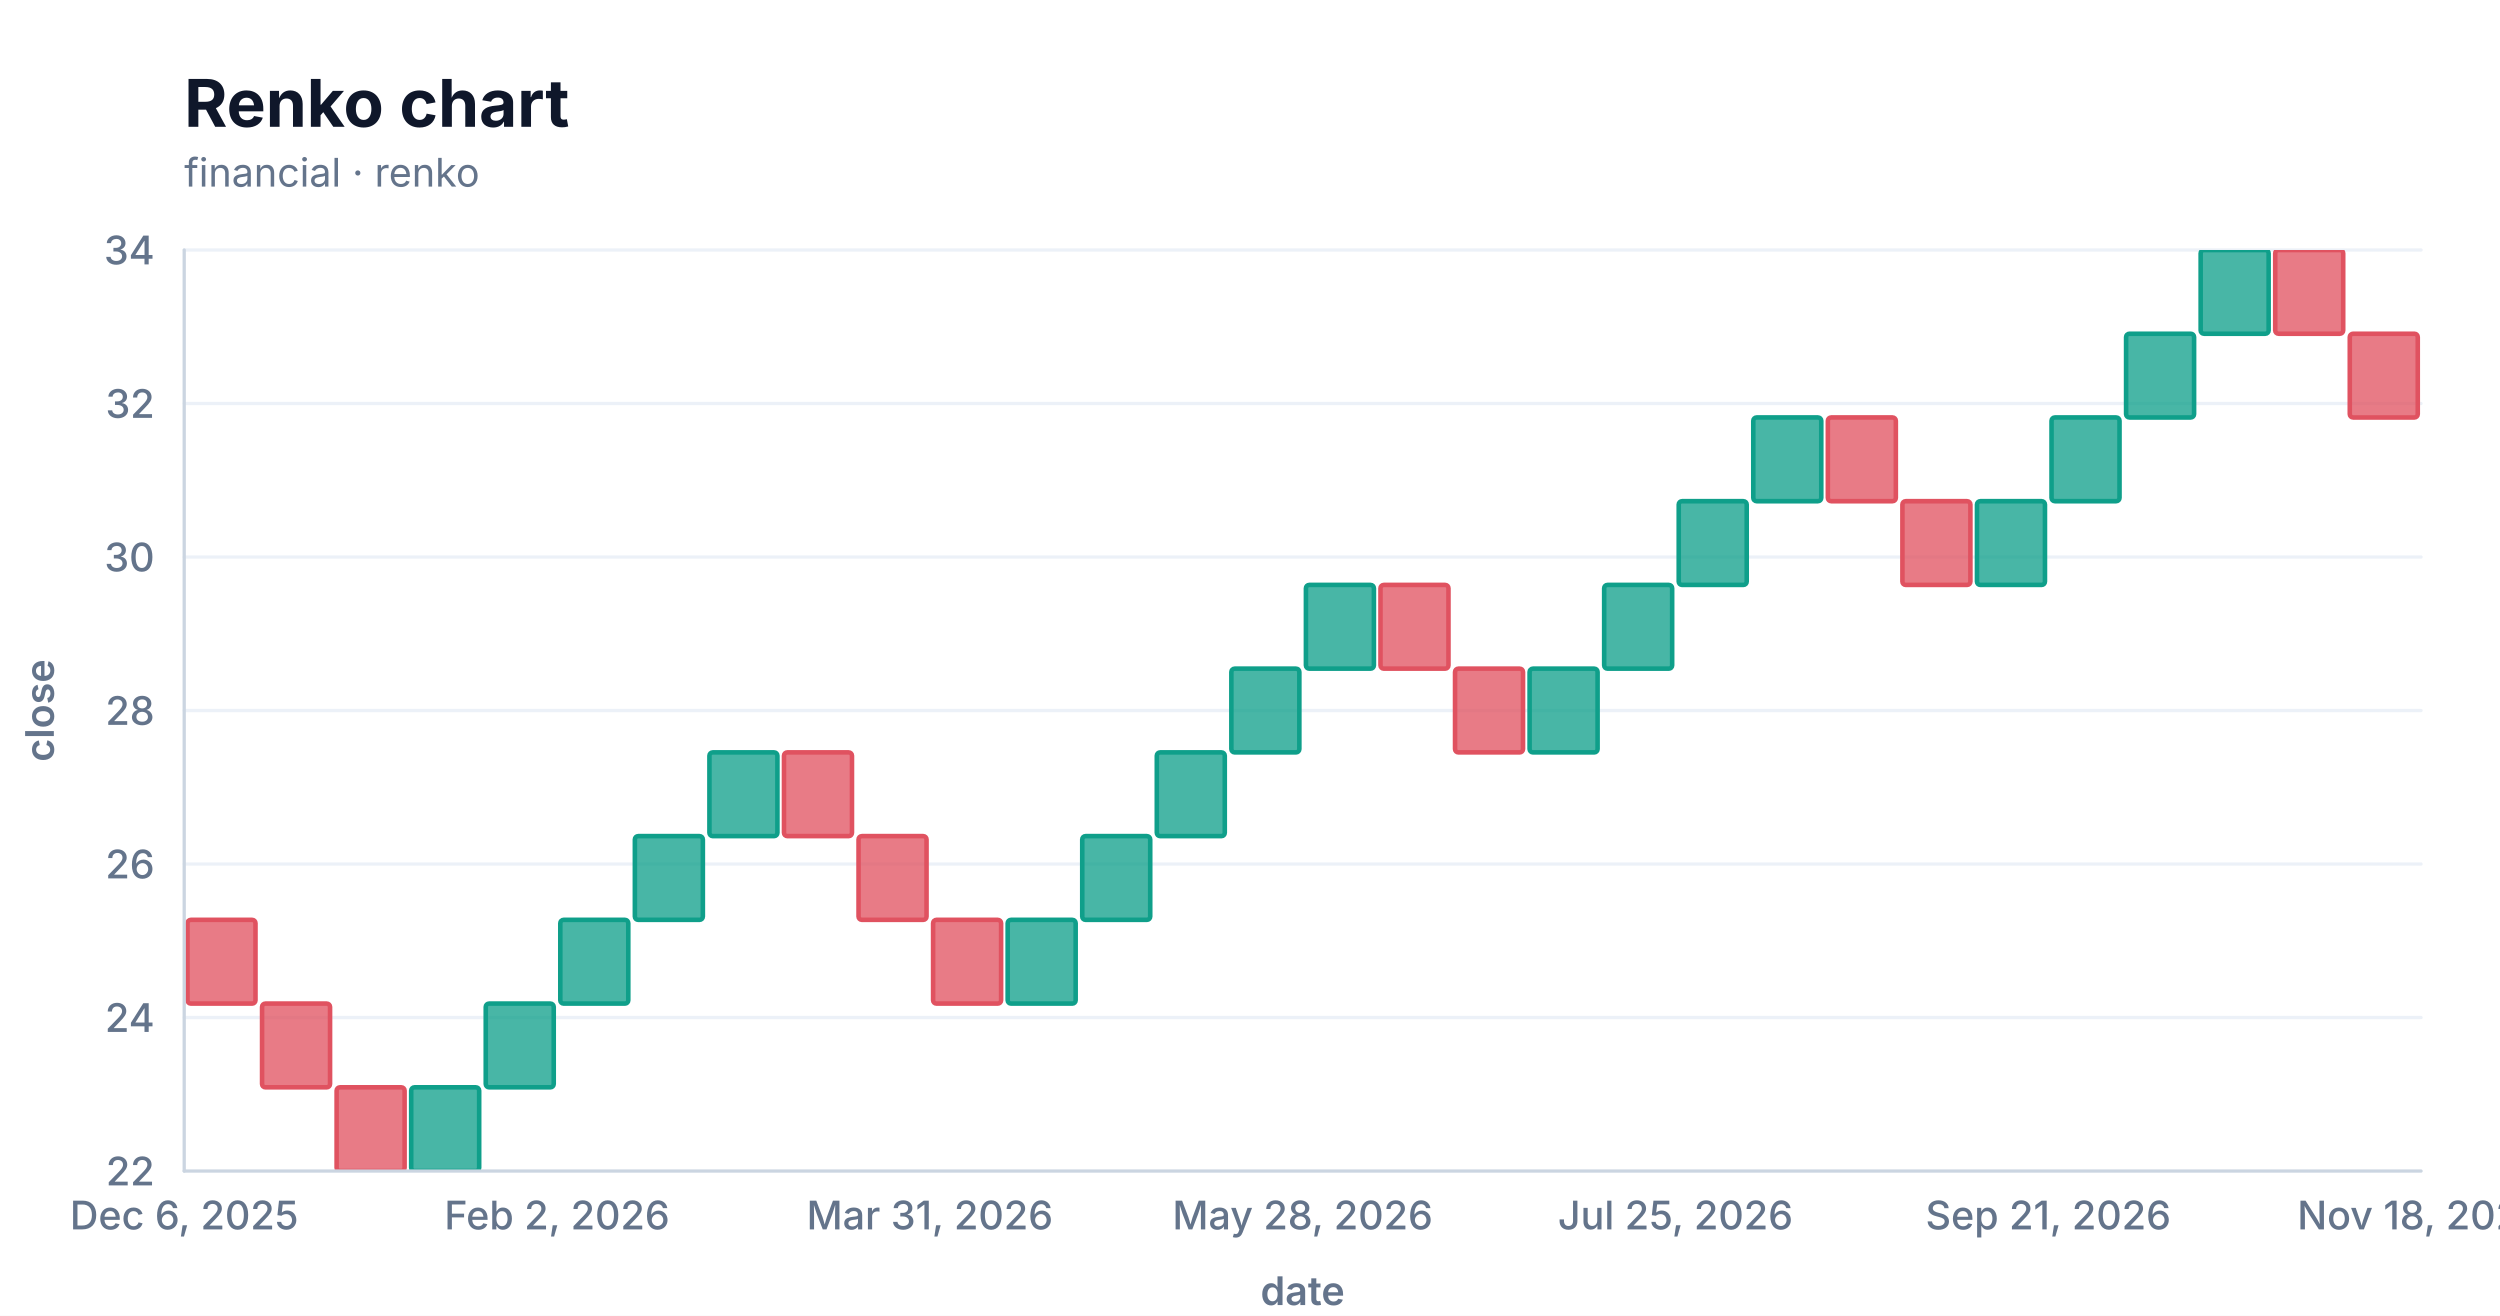
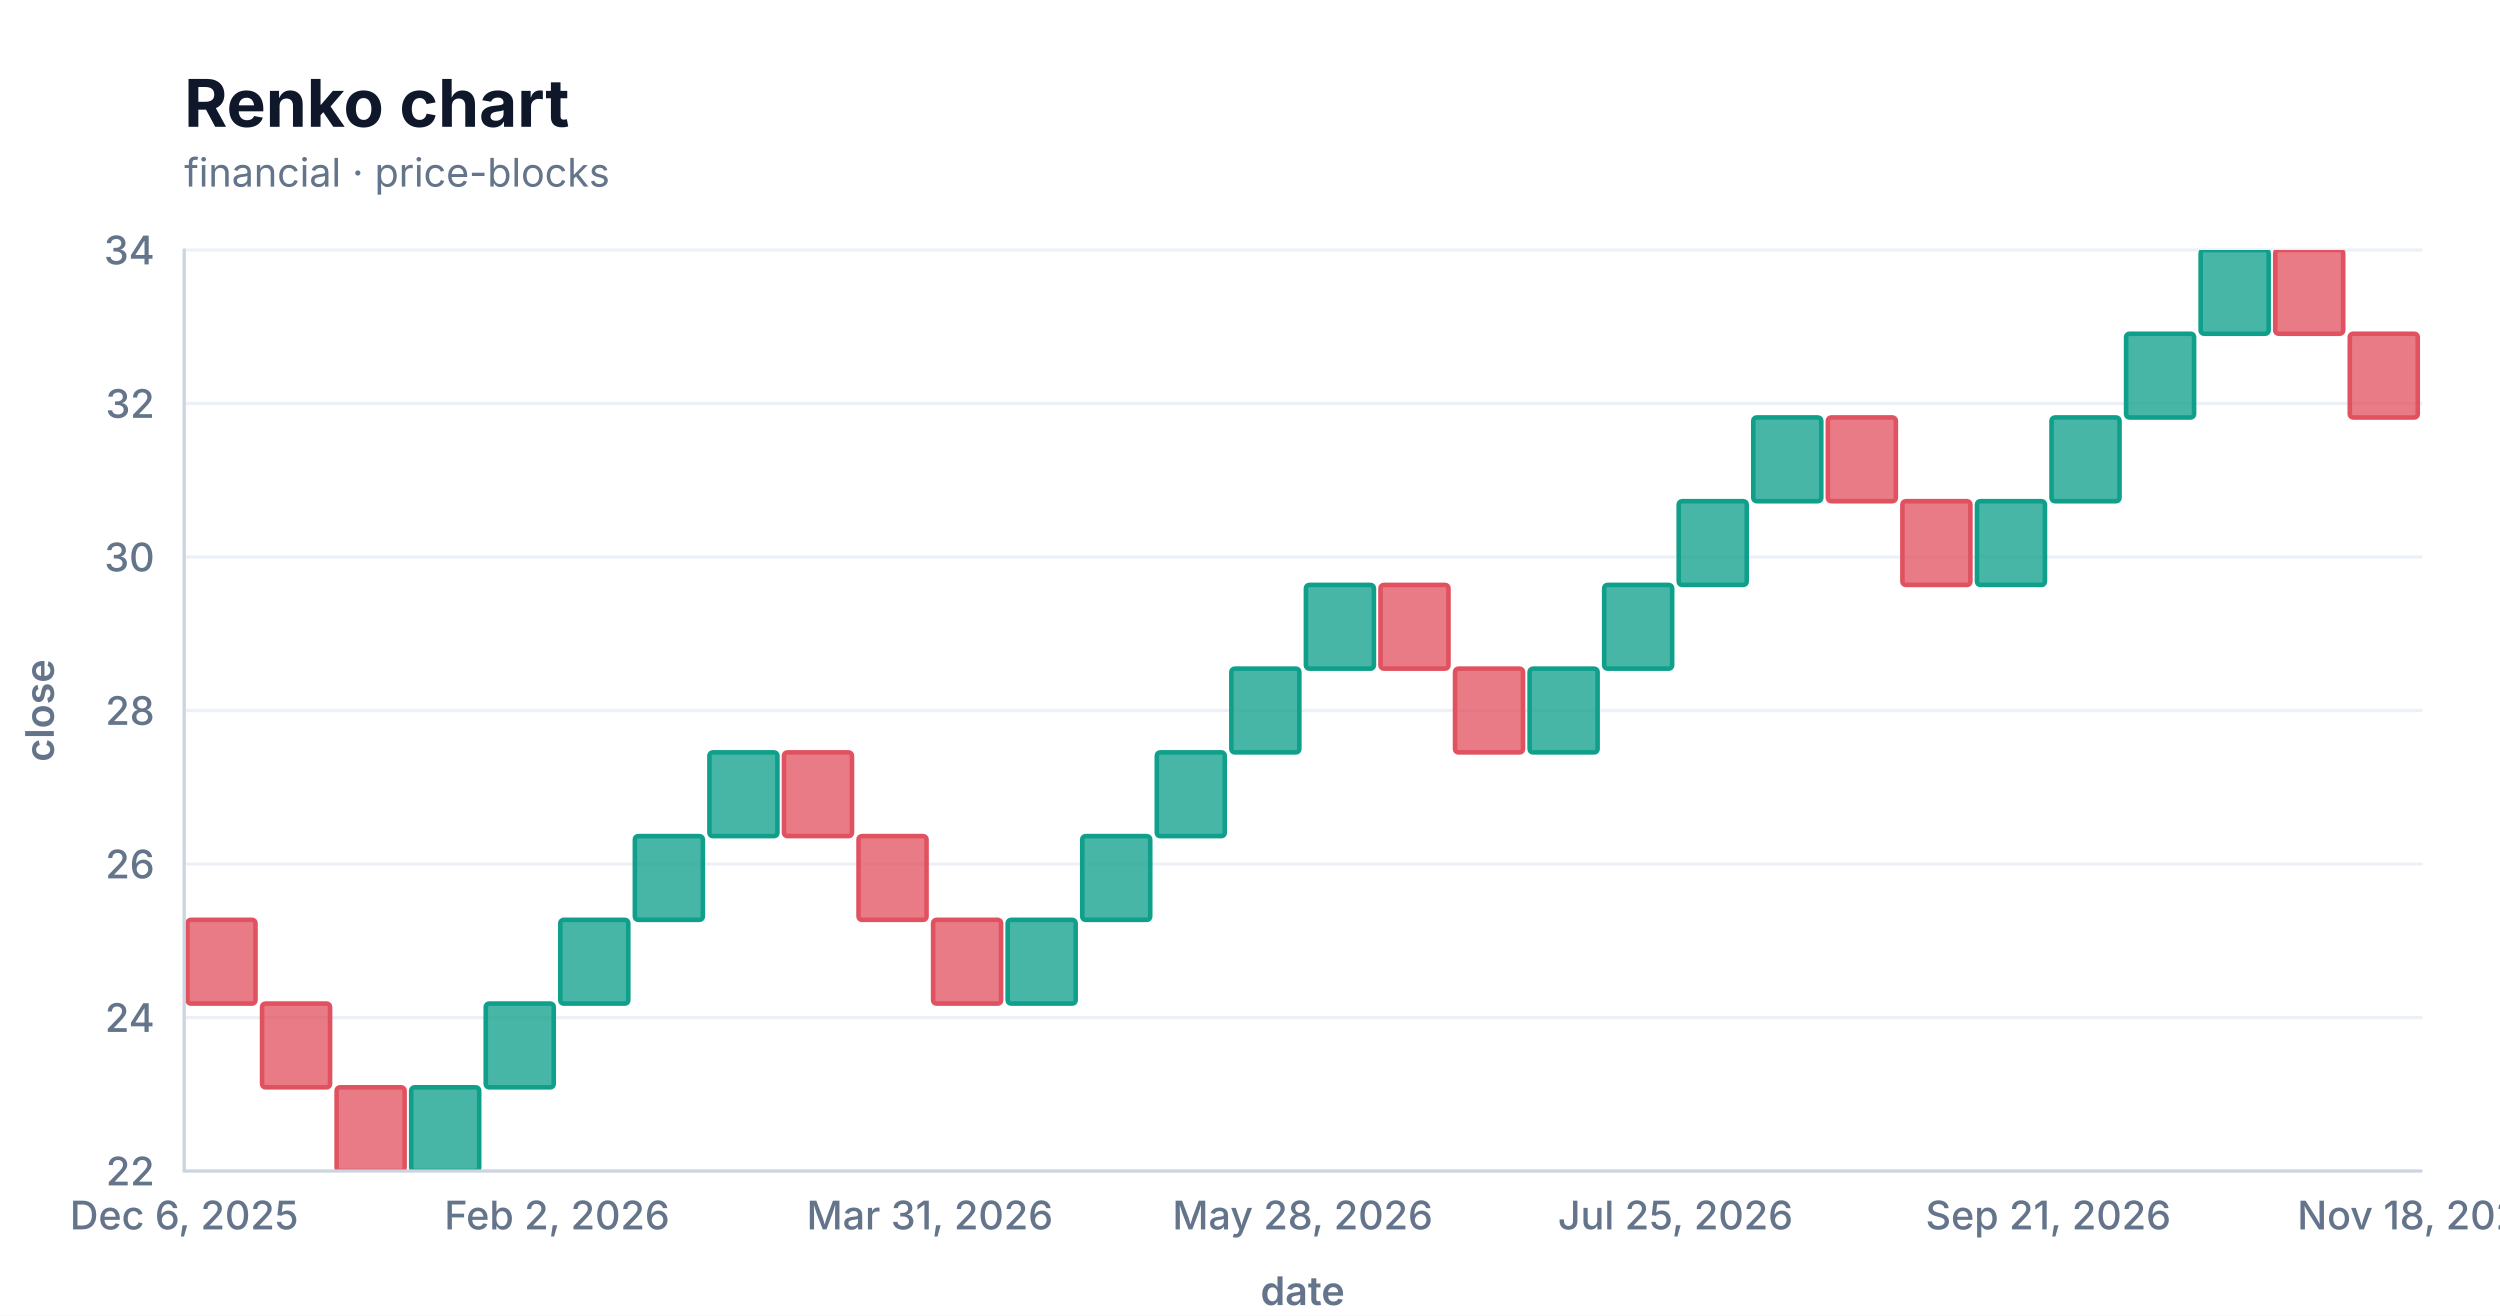
<svg xmlns="http://www.w3.org/2000/svg" width="760" height="400" viewBox="0 0 760 400" role="img" aria-labelledby="title description">
  <defs>
    <clipPath id="clip-1">
      <rect x="56" y="76" width="680" height="280" />
    </clipPath>
  </defs>
  <rect width="100%" height="100%" fill="#ffffff" />
  <g data-scene-node="scene:root">
    <line data-scene-node="axis-y:grid:1" opacity="0.82" x1="56" y1="309.333" x2="736" y2="309.333" fill="none" stroke="#e8eef6" stroke-width="1" stroke-linecap="round" />
    <line data-scene-node="axis-y:grid:2" opacity="0.82" x1="56" y1="262.667" x2="736" y2="262.667" fill="none" stroke="#e8eef6" stroke-width="1" stroke-linecap="round" />
    <line data-scene-node="axis-y:grid:3" opacity="0.82" x1="56" y1="216" x2="736" y2="216" fill="none" stroke="#e8eef6" stroke-width="1" stroke-linecap="round" />
    <line data-scene-node="axis-y:grid:4" opacity="0.82" x1="56" y1="169.333" x2="736" y2="169.333" fill="none" stroke="#e8eef6" stroke-width="1" stroke-linecap="round" />
    <line data-scene-node="axis-y:grid:5" opacity="0.82" x1="56" y1="122.667" x2="736" y2="122.667" fill="none" stroke="#e8eef6" stroke-width="1" stroke-linecap="round" />
    <line data-scene-node="axis-y:grid:6" opacity="0.82" x1="56" y1="76" x2="736" y2="76" fill="none" stroke="#e8eef6" stroke-width="1" stroke-linecap="round" />
    <g data-scene-node="layer-0:group" clip-path="url(#clip-1)">
      <rect data-scene-node="layer-0:renko:0" x="57" y="279.636" width="20.667" height="25.455" rx="1" fill="#e05260c2" stroke="#e05260" stroke-width="1.4" />
      <rect data-scene-node="layer-0:renko:1" x="79.667" y="305.091" width="20.667" height="25.455" rx="1" fill="#e05260c2" stroke="#e05260" stroke-width="1.4" />
      <rect data-scene-node="layer-0:renko:2" x="102.333" y="330.545" width="20.667" height="25.455" rx="1" fill="#e05260c2" stroke="#e05260" stroke-width="1.4" />
      <rect data-scene-node="layer-0:renko:3" x="125" y="330.545" width="20.667" height="25.455" rx="1" fill="#0f9f8ac2" stroke="#0f9f8a" stroke-width="1.4" />
      <rect data-scene-node="layer-0:renko:4" x="147.667" y="305.091" width="20.667" height="25.455" rx="1" fill="#0f9f8ac2" stroke="#0f9f8a" stroke-width="1.4" />
      <rect data-scene-node="layer-0:renko:5" x="170.333" y="279.636" width="20.667" height="25.455" rx="1" fill="#0f9f8ac2" stroke="#0f9f8a" stroke-width="1.4" />
      <rect data-scene-node="layer-0:renko:6" x="193" y="254.182" width="20.667" height="25.455" rx="1" fill="#0f9f8ac2" stroke="#0f9f8a" stroke-width="1.4" />
      <rect data-scene-node="layer-0:renko:7" x="215.667" y="228.727" width="20.667" height="25.455" rx="1" fill="#0f9f8ac2" stroke="#0f9f8a" stroke-width="1.4" />
      <rect data-scene-node="layer-0:renko:8" x="238.333" y="228.727" width="20.667" height="25.455" rx="1" fill="#e05260c2" stroke="#e05260" stroke-width="1.4" />
      <rect data-scene-node="layer-0:renko:9" x="261" y="254.182" width="20.667" height="25.455" rx="1" fill="#e05260c2" stroke="#e05260" stroke-width="1.4" />
      <rect data-scene-node="layer-0:renko:10" x="283.667" y="279.636" width="20.667" height="25.455" rx="1" fill="#e05260c2" stroke="#e05260" stroke-width="1.4" />
      <rect data-scene-node="layer-0:renko:11" x="306.333" y="279.636" width="20.667" height="25.455" rx="1" fill="#0f9f8ac2" stroke="#0f9f8a" stroke-width="1.4" />
      <rect data-scene-node="layer-0:renko:12" x="329" y="254.182" width="20.667" height="25.455" rx="1" fill="#0f9f8ac2" stroke="#0f9f8a" stroke-width="1.4" />
      <rect data-scene-node="layer-0:renko:13" x="351.667" y="228.727" width="20.667" height="25.455" rx="1" fill="#0f9f8ac2" stroke="#0f9f8a" stroke-width="1.4" />
      <rect data-scene-node="layer-0:renko:14" x="374.333" y="203.273" width="20.667" height="25.455" rx="1" fill="#0f9f8ac2" stroke="#0f9f8a" stroke-width="1.4" />
      <rect data-scene-node="layer-0:renko:15" x="397" y="177.818" width="20.667" height="25.455" rx="1" fill="#0f9f8ac2" stroke="#0f9f8a" stroke-width="1.4" />
      <rect data-scene-node="layer-0:renko:16" x="419.667" y="177.818" width="20.667" height="25.455" rx="1" fill="#e05260c2" stroke="#e05260" stroke-width="1.4" />
      <rect data-scene-node="layer-0:renko:17" x="442.333" y="203.273" width="20.667" height="25.455" rx="1" fill="#e05260c2" stroke="#e05260" stroke-width="1.4" />
      <rect data-scene-node="layer-0:renko:18" x="465" y="203.273" width="20.667" height="25.455" rx="1" fill="#0f9f8ac2" stroke="#0f9f8a" stroke-width="1.4" />
      <rect data-scene-node="layer-0:renko:19" x="487.667" y="177.818" width="20.667" height="25.455" rx="1" fill="#0f9f8ac2" stroke="#0f9f8a" stroke-width="1.4" />
      <rect data-scene-node="layer-0:renko:20" x="510.333" y="152.364" width="20.667" height="25.455" rx="1" fill="#0f9f8ac2" stroke="#0f9f8a" stroke-width="1.4" />
      <rect data-scene-node="layer-0:renko:21" x="533" y="126.909" width="20.667" height="25.455" rx="1" fill="#0f9f8ac2" stroke="#0f9f8a" stroke-width="1.4" />
      <rect data-scene-node="layer-0:renko:22" x="555.667" y="126.909" width="20.667" height="25.455" rx="1" fill="#e05260c2" stroke="#e05260" stroke-width="1.4" />
      <rect data-scene-node="layer-0:renko:23" x="578.333" y="152.364" width="20.667" height="25.455" rx="1" fill="#e05260c2" stroke="#e05260" stroke-width="1.4" />
      <rect data-scene-node="layer-0:renko:24" x="601" y="152.364" width="20.667" height="25.455" rx="1" fill="#0f9f8ac2" stroke="#0f9f8a" stroke-width="1.4" />
      <rect data-scene-node="layer-0:renko:25" x="623.667" y="126.909" width="20.667" height="25.455" rx="1" fill="#0f9f8ac2" stroke="#0f9f8a" stroke-width="1.4" />
      <rect data-scene-node="layer-0:renko:26" x="646.333" y="101.455" width="20.667" height="25.455" rx="1" fill="#0f9f8ac2" stroke="#0f9f8a" stroke-width="1.4" />
      <rect data-scene-node="layer-0:renko:27" x="669" y="76" width="20.667" height="25.455" rx="1" fill="#0f9f8ac2" stroke="#0f9f8a" stroke-width="1.4" />
      <rect data-scene-node="layer-0:renko:28" x="691.667" y="76" width="20.667" height="25.455" rx="1" fill="#e05260c2" stroke="#e05260" stroke-width="1.4" />
      <rect data-scene-node="layer-0:renko:29" x="714.333" y="101.455" width="20.667" height="25.455" rx="1" fill="#e05260c2" stroke="#e05260" stroke-width="1.4" />
    </g>
    <line data-scene-node="axis-x:line" x1="56" y1="356" x2="736" y2="356" fill="none" stroke="#cbd5e1" stroke-width="1" stroke-linecap="round" />
    <line data-scene-node="axis-y:line" x1="56" y1="76" x2="56" y2="356" fill="none" stroke="#cbd5e1" stroke-width="1" stroke-linecap="round" />
    <text data-scene-node="axis-x:label:0" x="56" y="365" fill="#64748b" font-family="Inter, ui-sans-serif, system-ui, -apple-system, BlinkMacSystemFont, &quot;Segoe UI&quot;, sans-serif" font-size="12" font-weight="500" text-anchor="middle" dominant-baseline="text-before-edge">Dec 6, 2025</text>
    <text data-scene-node="axis-x:label:1" x="169.333" y="365" fill="#64748b" font-family="Inter, ui-sans-serif, system-ui, -apple-system, BlinkMacSystemFont, &quot;Segoe UI&quot;, sans-serif" font-size="12" font-weight="500" text-anchor="middle" dominant-baseline="text-before-edge">Feb 2, 2026</text>
    <text data-scene-node="axis-x:label:2" x="282.667" y="365" fill="#64748b" font-family="Inter, ui-sans-serif, system-ui, -apple-system, BlinkMacSystemFont, &quot;Segoe UI&quot;, sans-serif" font-size="12" font-weight="500" text-anchor="middle" dominant-baseline="text-before-edge">Mar 31, 2026</text>
    <text data-scene-node="axis-x:label:3" x="396" y="365" fill="#64748b" font-family="Inter, ui-sans-serif, system-ui, -apple-system, BlinkMacSystemFont, &quot;Segoe UI&quot;, sans-serif" font-size="12" font-weight="500" text-anchor="middle" dominant-baseline="text-before-edge">May 28, 2026</text>
    <text data-scene-node="axis-x:label:4" x="509.333" y="365" fill="#64748b" font-family="Inter, ui-sans-serif, system-ui, -apple-system, BlinkMacSystemFont, &quot;Segoe UI&quot;, sans-serif" font-size="12" font-weight="500" text-anchor="middle" dominant-baseline="text-before-edge">Jul 25, 2026</text>
    <text data-scene-node="axis-x:label:5" x="622.667" y="365" fill="#64748b" font-family="Inter, ui-sans-serif, system-ui, -apple-system, BlinkMacSystemFont, &quot;Segoe UI&quot;, sans-serif" font-size="12" font-weight="500" text-anchor="middle" dominant-baseline="text-before-edge">Sep 21, 2026</text>
    <text data-scene-node="axis-x:label:6" x="736" y="365" fill="#64748b" font-family="Inter, ui-sans-serif, system-ui, -apple-system, BlinkMacSystemFont, &quot;Segoe UI&quot;, sans-serif" font-size="12" font-weight="500" text-anchor="middle" dominant-baseline="text-before-edge">Nov 18, 2026</text>
    <text data-scene-node="axis-x:title" x="396" y="388" fill="#64748b" font-family="Inter, ui-sans-serif, system-ui, -apple-system, BlinkMacSystemFont, &quot;Segoe UI&quot;, sans-serif" font-size="12" font-weight="600" text-anchor="middle" dominant-baseline="text-before-edge">date</text>
    <text data-scene-node="axis-y:label:0" x="47" y="356" fill="#64748b" font-family="Inter, ui-sans-serif, system-ui, -apple-system, BlinkMacSystemFont, &quot;Segoe UI&quot;, sans-serif" font-size="12" font-weight="500" text-anchor="end" dominant-baseline="central">22</text>
    <text data-scene-node="axis-y:label:1" x="47" y="309.333" fill="#64748b" font-family="Inter, ui-sans-serif, system-ui, -apple-system, BlinkMacSystemFont, &quot;Segoe UI&quot;, sans-serif" font-size="12" font-weight="500" text-anchor="end" dominant-baseline="central">24</text>
    <text data-scene-node="axis-y:label:2" x="47" y="262.667" fill="#64748b" font-family="Inter, ui-sans-serif, system-ui, -apple-system, BlinkMacSystemFont, &quot;Segoe UI&quot;, sans-serif" font-size="12" font-weight="500" text-anchor="end" dominant-baseline="central">26</text>
    <text data-scene-node="axis-y:label:3" x="47" y="216" fill="#64748b" font-family="Inter, ui-sans-serif, system-ui, -apple-system, BlinkMacSystemFont, &quot;Segoe UI&quot;, sans-serif" font-size="12" font-weight="500" text-anchor="end" dominant-baseline="central">28</text>
    <text data-scene-node="axis-y:label:4" x="47" y="169.333" fill="#64748b" font-family="Inter, ui-sans-serif, system-ui, -apple-system, BlinkMacSystemFont, &quot;Segoe UI&quot;, sans-serif" font-size="12" font-weight="500" text-anchor="end" dominant-baseline="central">30</text>
    <text data-scene-node="axis-y:label:5" x="47" y="122.667" fill="#64748b" font-family="Inter, ui-sans-serif, system-ui, -apple-system, BlinkMacSystemFont, &quot;Segoe UI&quot;, sans-serif" font-size="12" font-weight="500" text-anchor="end" dominant-baseline="central">32</text>
    <text data-scene-node="axis-y:label:6" x="47" y="76" fill="#64748b" font-family="Inter, ui-sans-serif, system-ui, -apple-system, BlinkMacSystemFont, &quot;Segoe UI&quot;, sans-serif" font-size="12" font-weight="500" text-anchor="end" dominant-baseline="central">34</text>
    <text data-scene-node="axis-y:title" x="12" y="216" fill="#64748b" font-family="Inter, ui-sans-serif, system-ui, -apple-system, BlinkMacSystemFont, &quot;Segoe UI&quot;, sans-serif" font-size="12" font-weight="600" text-anchor="middle" dominant-baseline="central" transform="rotate(-90 12 216)">close</text>
    <text data-scene-node="chart:title" x="56" y="24" fill="#0f172a" font-family="Inter, ui-sans-serif, system-ui, -apple-system, BlinkMacSystemFont, &quot;Segoe UI&quot;, sans-serif" font-size="20" font-weight="700" text-anchor="start" dominant-baseline="text-before-edge">Renko chart</text>
-     <text data-scene-node="chart:subtitle" x="56" y="48" fill="#64748b" font-family="Inter, ui-sans-serif, system-ui, -apple-system, BlinkMacSystemFont, &quot;Segoe UI&quot;, sans-serif" font-size="12" font-weight="400" text-anchor="start" dominant-baseline="text-before-edge">financial · renko</text>
+     <text data-scene-node="chart:subtitle" x="56" y="48" fill="#64748b" font-family="Inter, ui-sans-serif, system-ui, -apple-system, BlinkMacSystemFont, &quot;Segoe UI&quot;, sans-serif" font-size="12" font-weight="400" text-anchor="start" dominant-baseline="text-before-edge">financial · price-blocks</text>
  </g>
</svg>
